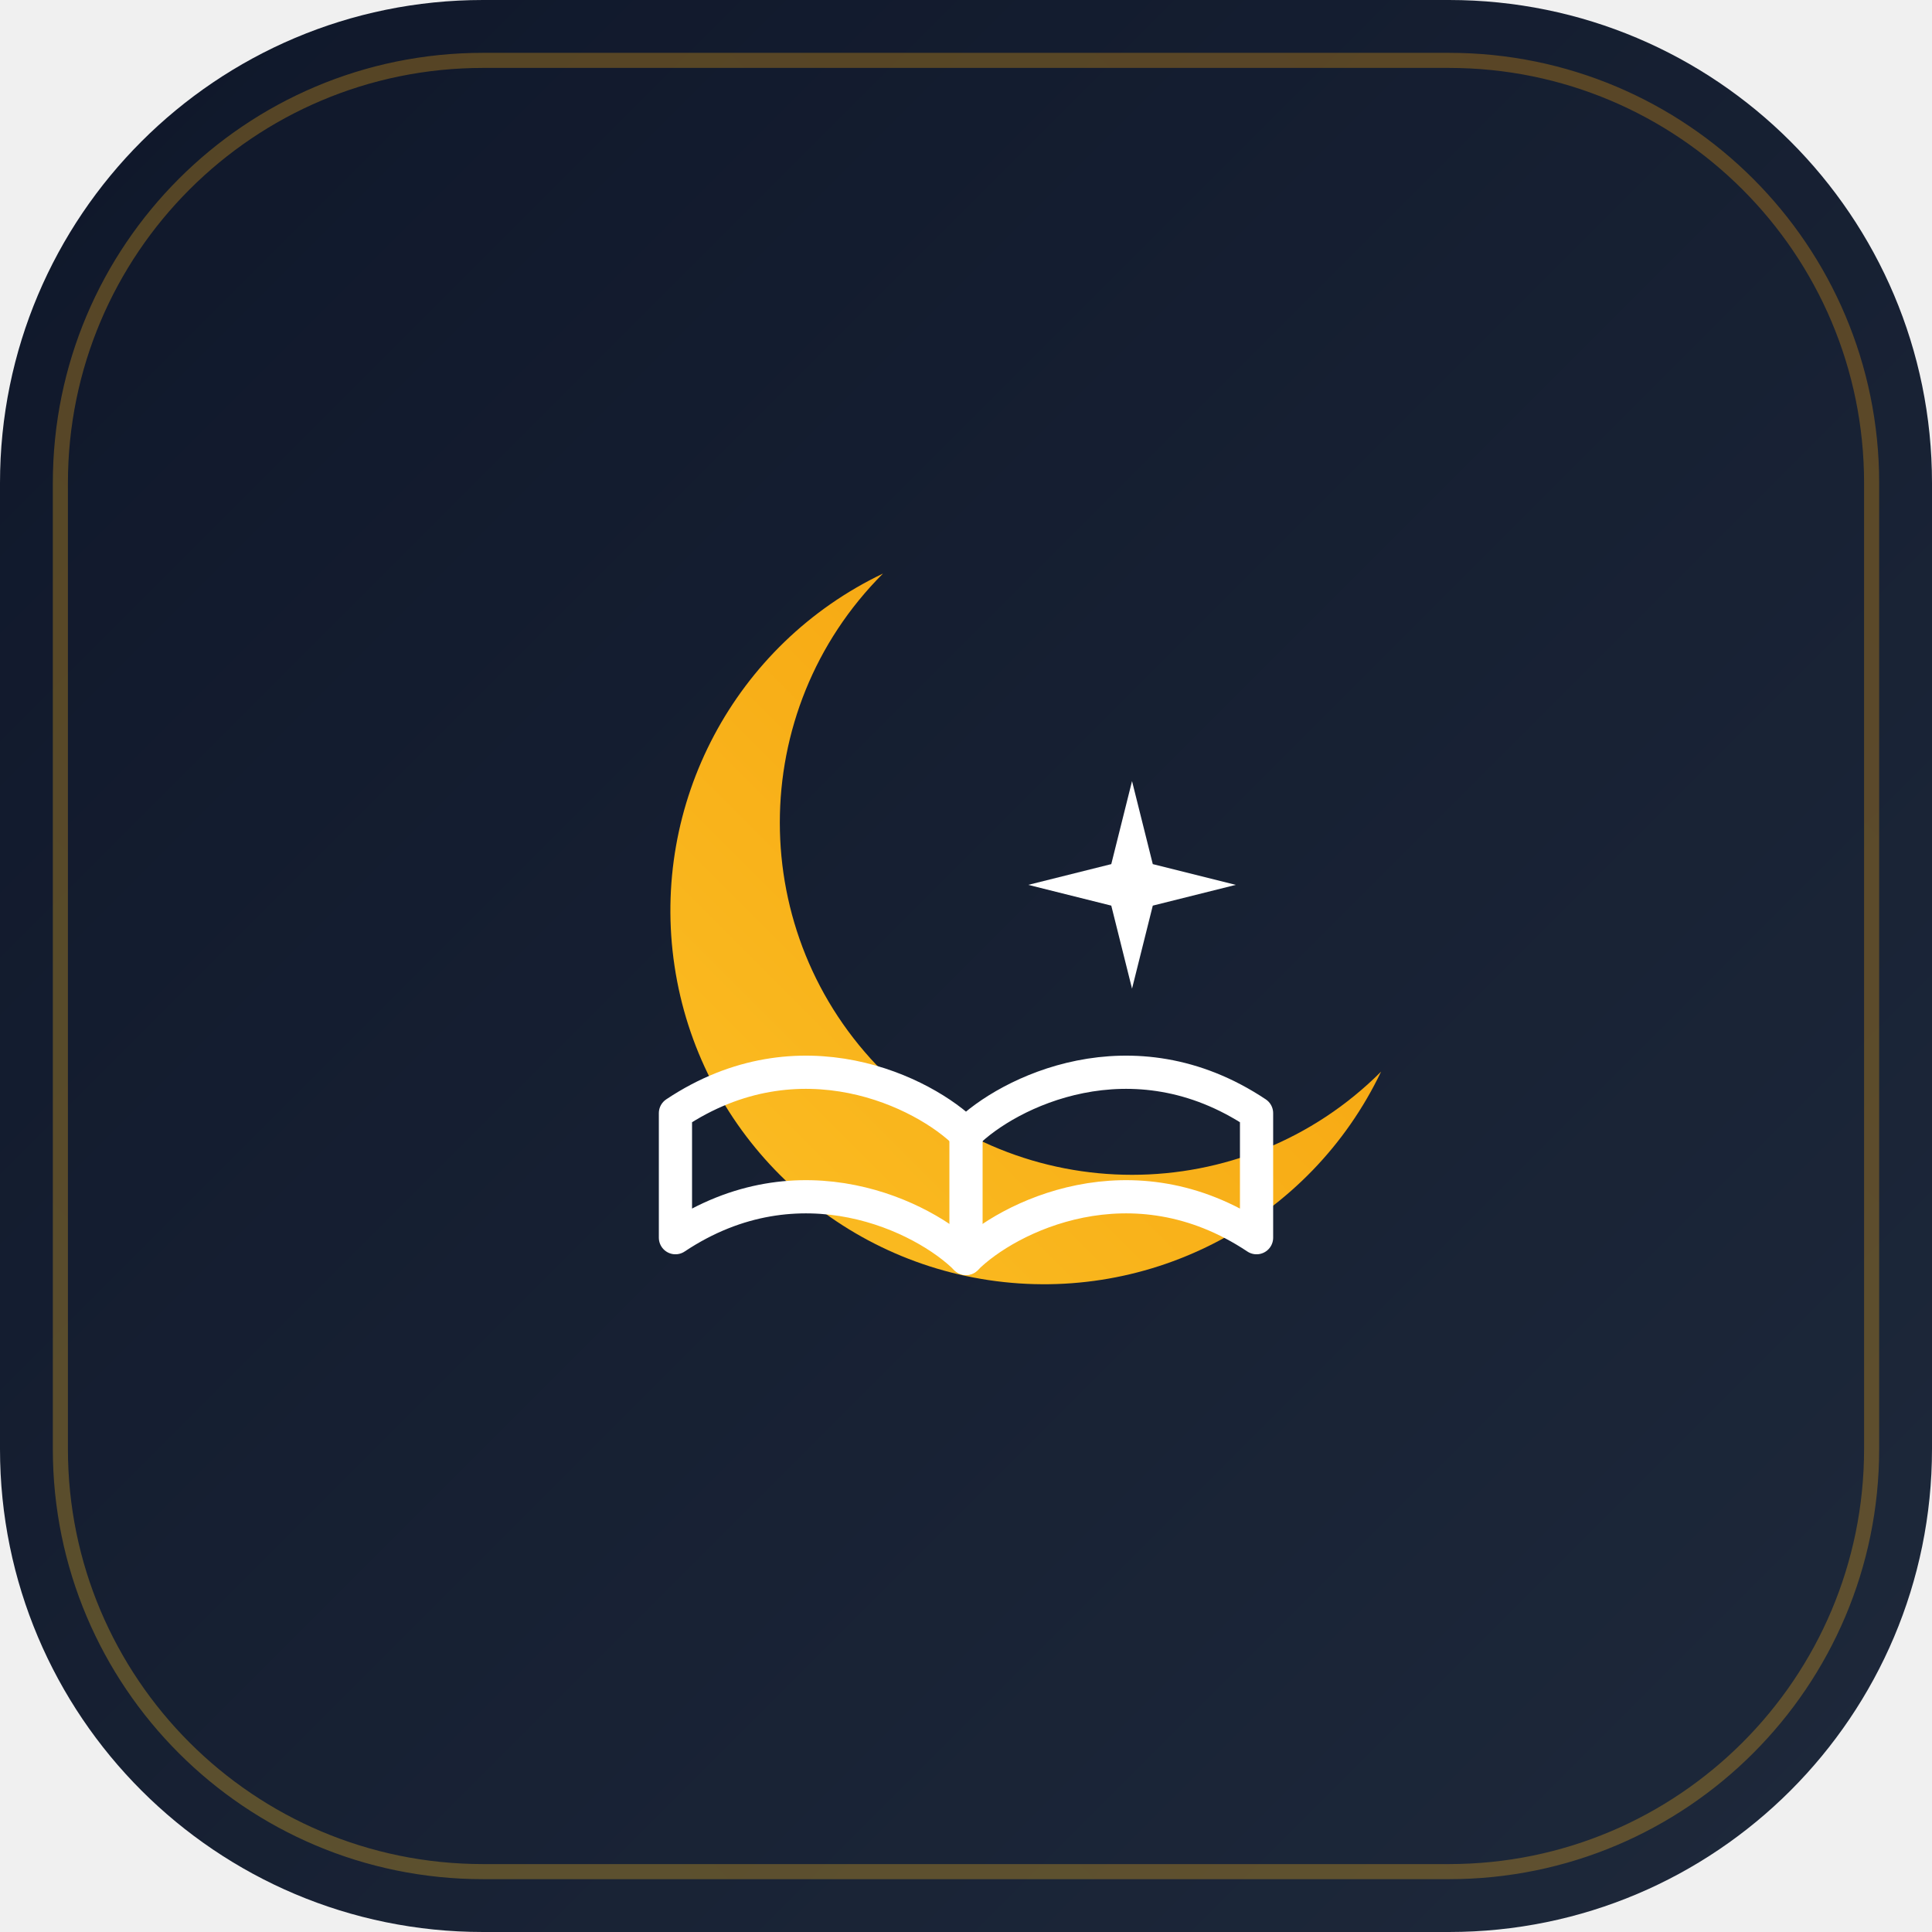
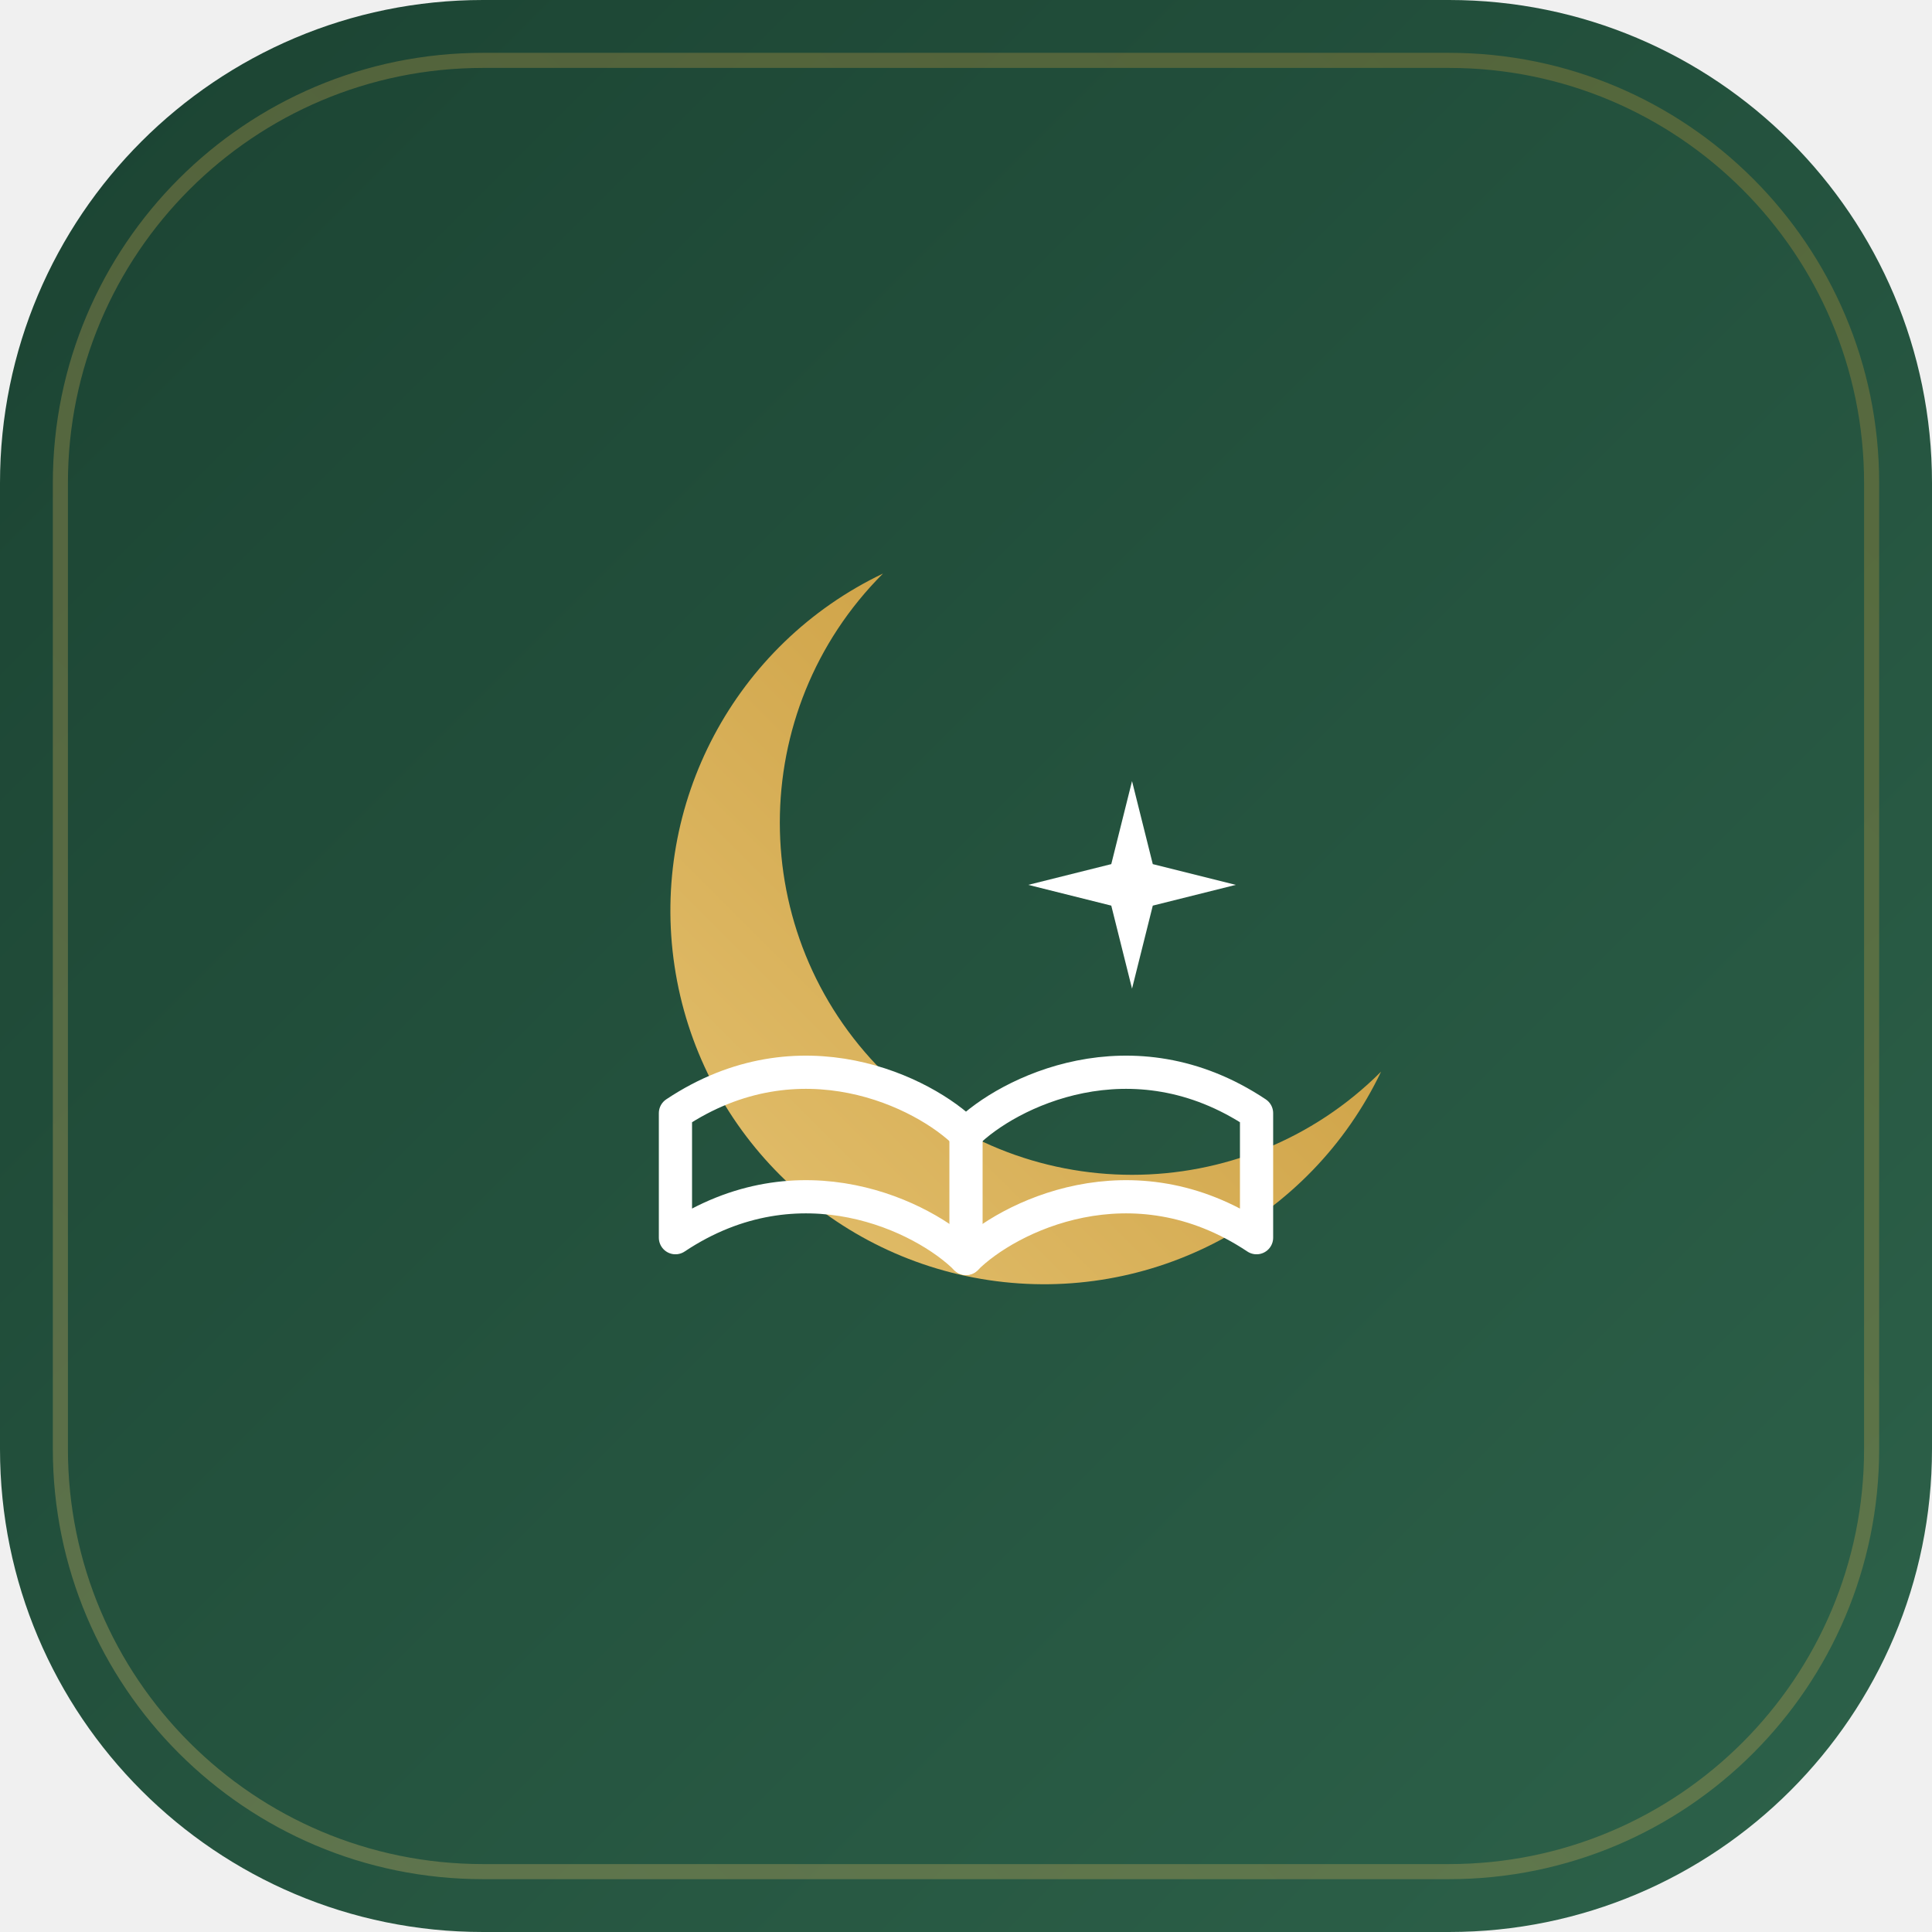
<svg xmlns="http://www.w3.org/2000/svg" viewBox="0 0 512 512" width="100%" height="100%">
  <defs>
    <linearGradient id="bg-grad" x1="0%" y1="0%" x2="100%" y2="100%">
-       <stop offset="0%" stop-color="#0f172a" />
-       <stop offset="100%" stop-color="#1e293b" />
+       <stop offset="0%" stop-color="#1B4332" />
+       <stop offset="100%" stop-color="#2D624A" />
    </linearGradient>
    <linearGradient id="gold-grad" x1="0%" y1="100%" x2="100%" y2="0%">
-       <stop offset="0%" stop-color="#fbbf24" />
-       <stop offset="100%" stop-color="#f59e0b" />
+       <stop offset="0%" stop-color="#E4C16F" />
+       <stop offset="100%" stop-color="#C59535" />
    </linearGradient>
  </defs>
  <rect width="512" height="512" rx="128" fill="url(#bg-grad)" />
  <rect x="16" y="16" width="480" height="480" rx="112" fill="none" stroke="url(#gold-grad)" stroke-width="4" stroke-opacity="0.3" />
  <g transform="translate(256, 240) scale(1.1)">
    <path d="M-20,-80 A90,90 0 1,0 100,40 A75,75 0 1,1 -20,-80 Z" fill="url(#gold-grad)" />
    <path d="M40,-30 L45,-10 L65,-5 L45,0 L40,20 L35,0 L15,-5 L35,-10 Z" fill="#ffffff" />
    <path d="M-70,50 C-40,30 -10,45 0,55 C10,45 40,30 70,50 L70,80 C40,60 10,75 0,85 C-10,75 -40,60 -70,80 Z" fill="none" stroke="#ffffff" stroke-width="8" stroke-linecap="round" stroke-linejoin="round" />
    <path d="M0,55 L0,85" fill="none" stroke="#ffffff" stroke-width="8" stroke-linecap="round" />
  </g>
</svg>
